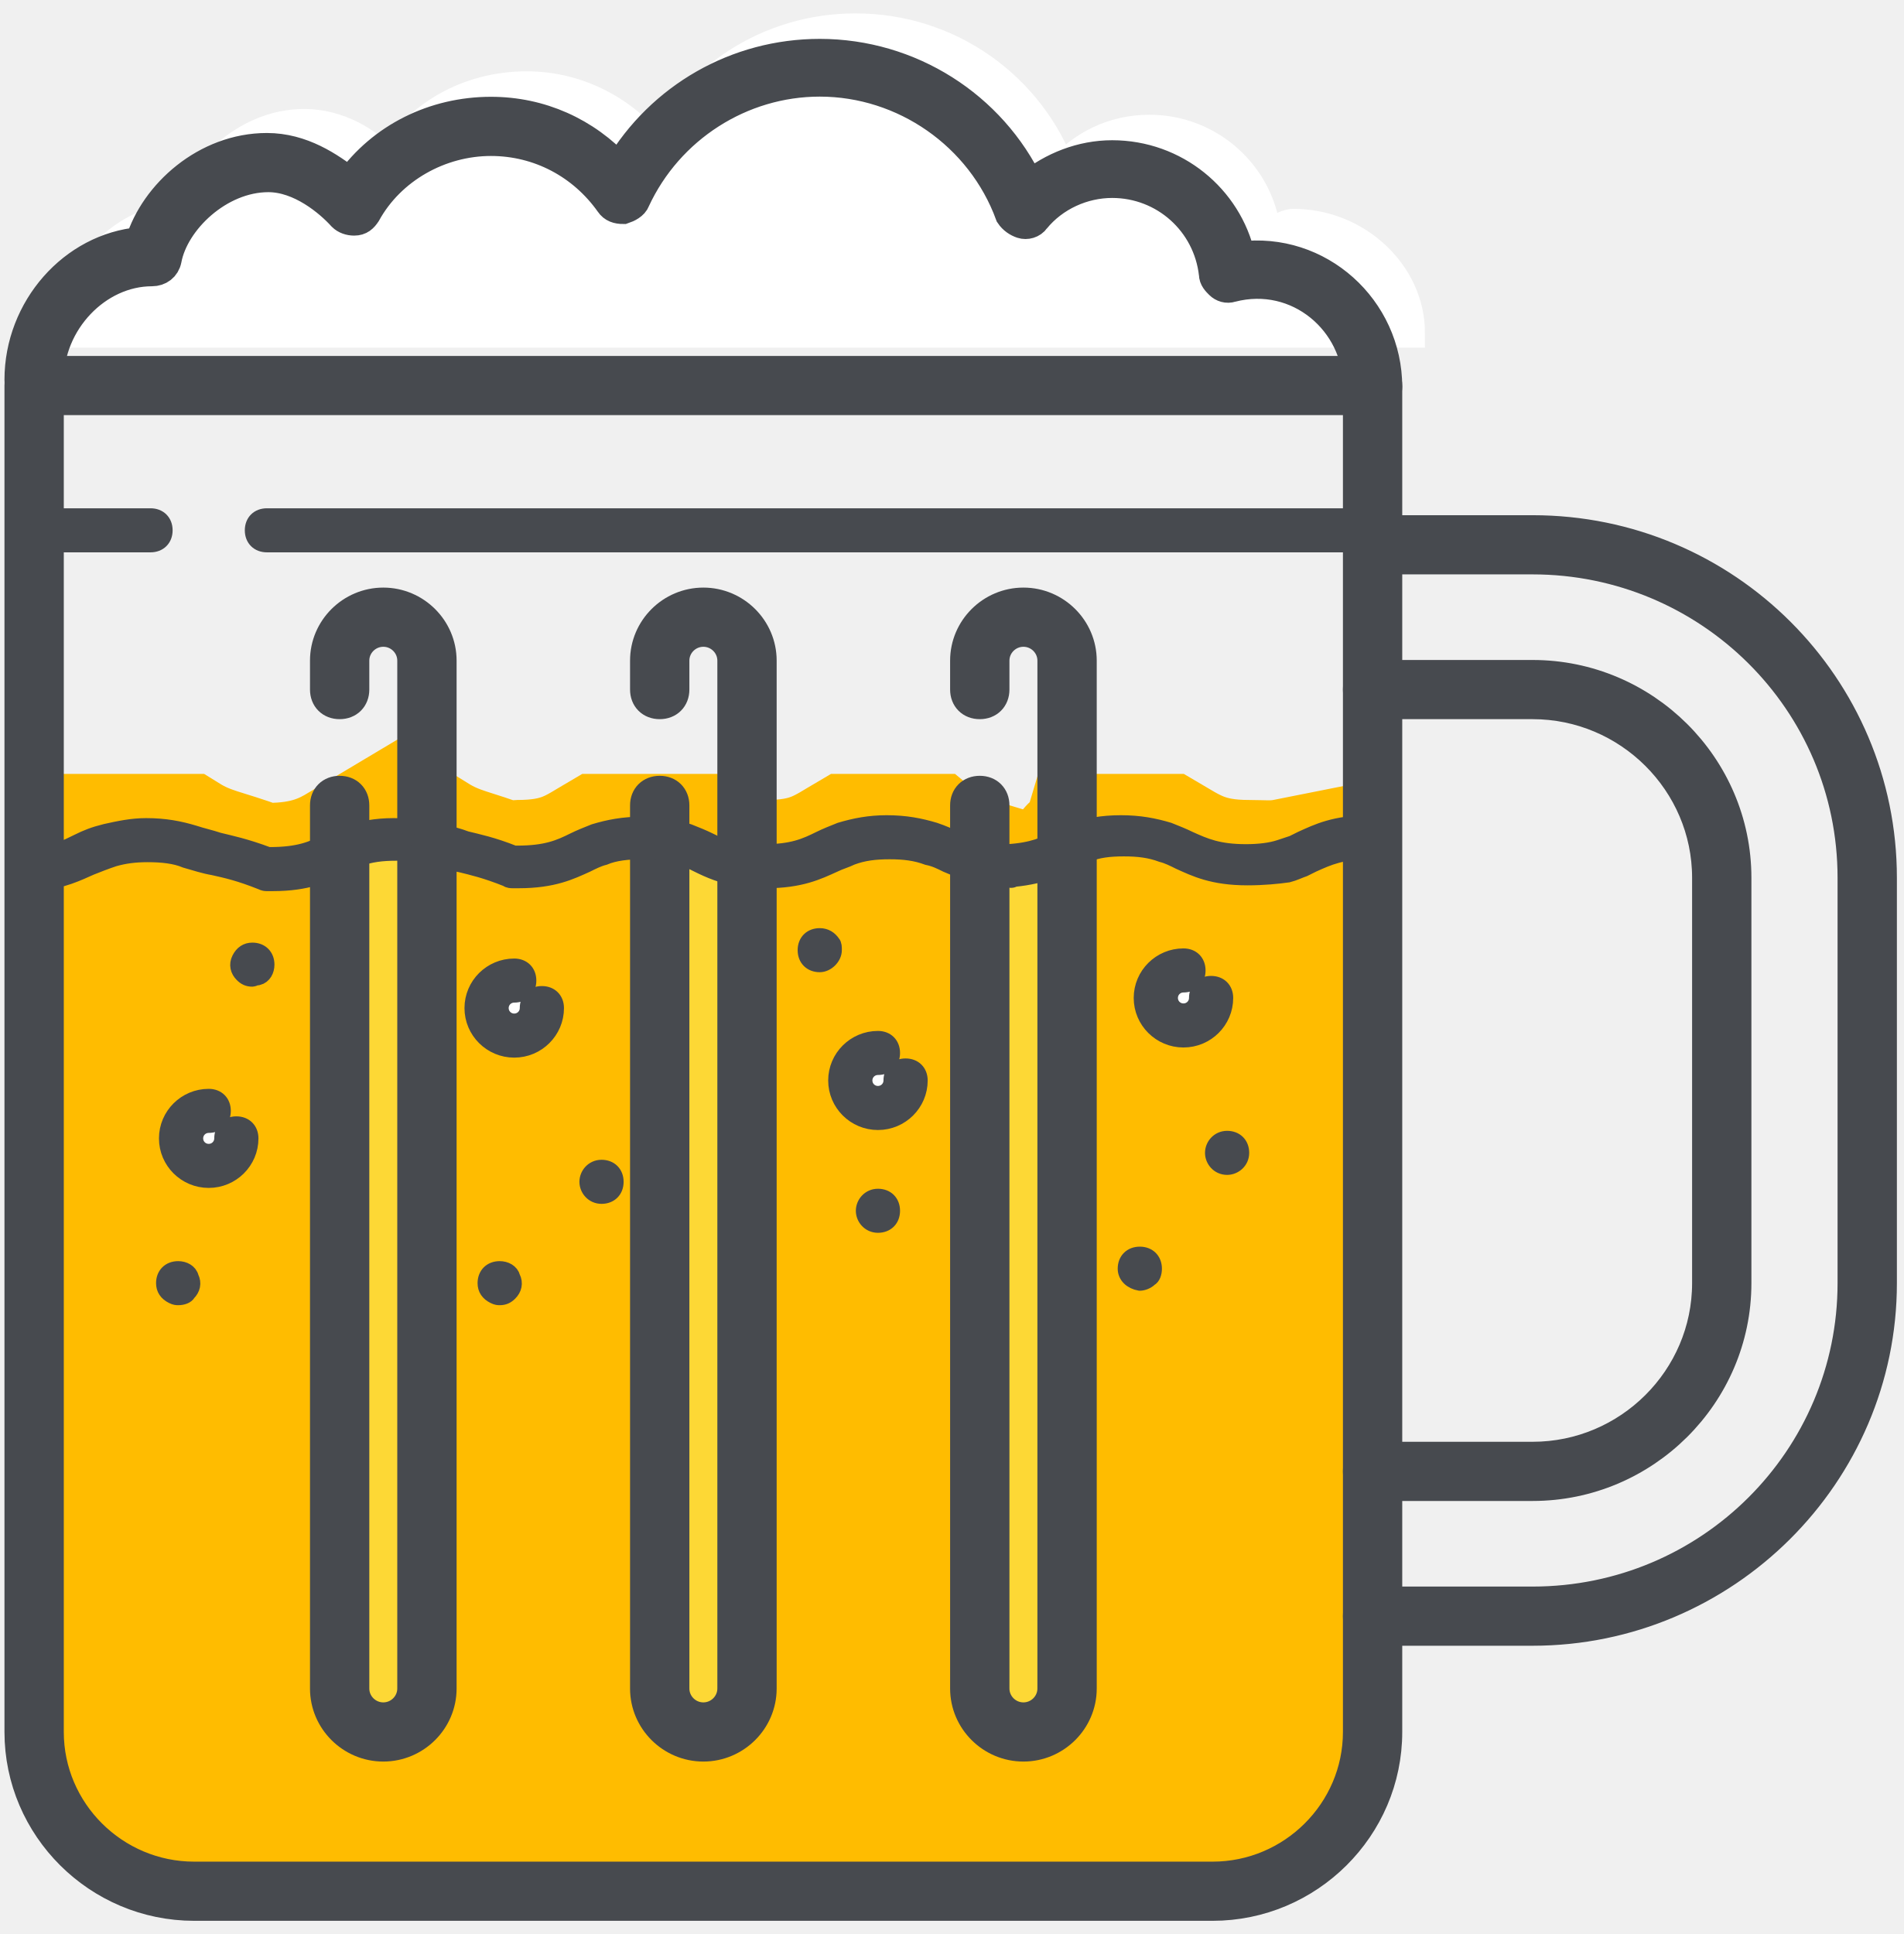
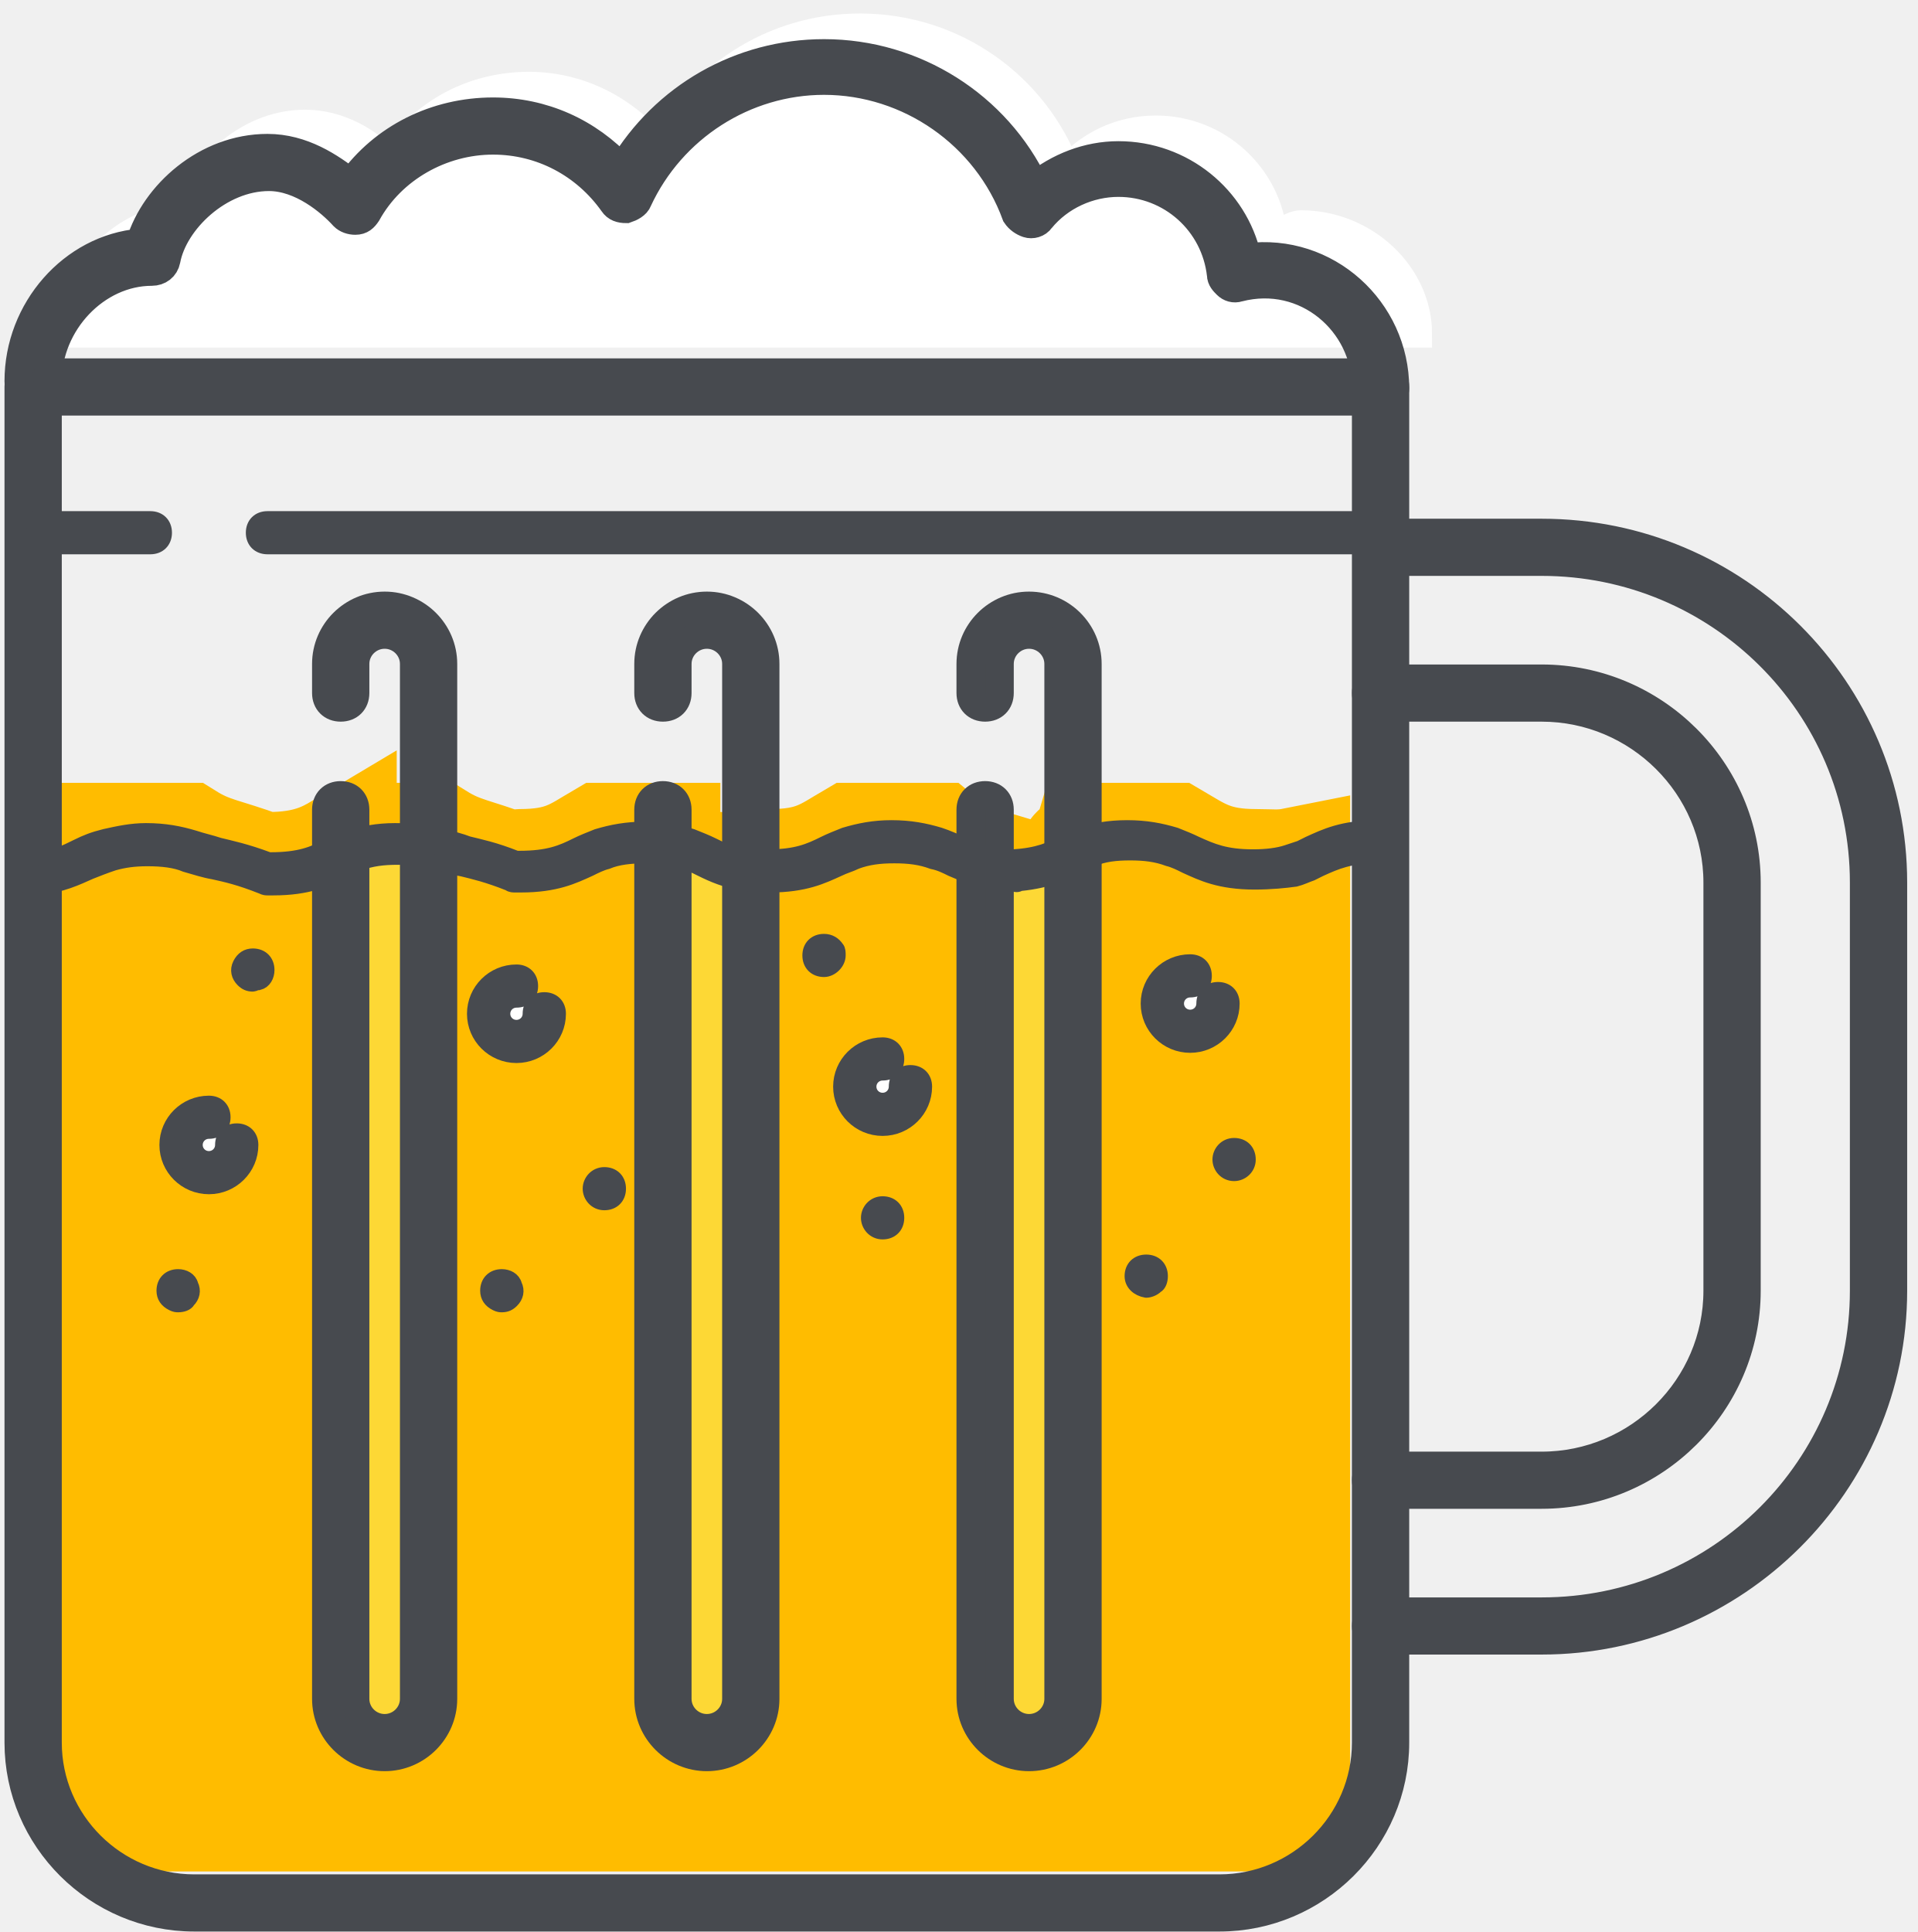
- <svg xmlns="http://www.w3.org/2000/svg" width="126px" height="128px" viewBox="0 0 126 128" version="1.1">
+ <svg xmlns="http://www.w3.org/2000/svg" width="137px" height="138px" viewBox="0 0 137 138" version="1.1">
  <defs />
  <g id="Page-1" stroke="none" stroke-width="1" fill="none" fill-rule="evenodd">
-     <g id="onboarding-2" transform="translate(-87, -101)" fill-rule="nonzero">
-       <g id="beer" transform="translate(88.29585, 102.0727)">
-         <path d="M54.975,70.437 C54.975,71.492 55.842,72.258 56.805,72.258 C57.767,72.258 58.634,71.396 58.634,70.437 L56.805,68.617 C55.842,68.617 54.975,69.479 54.975,70.437 Z M30.906,65.646 C30.906,66.7 31.676,67.467 32.735,67.467 C33.698,67.467 34.564,66.605 34.564,65.646 L32.735,63.826 C31.772,63.826 30.906,64.592 30.906,65.646 Z M11.072,54.148 C12.613,55.106 13.479,55.106 16.079,56.064 L16.079,56.064 L16.079,56.064 C16.175,56.064 16.271,56.064 16.464,56.064 C18.967,56.064 20.219,55.394 21.181,54.819 L21.181,110.682 C21.181,112.215 22.529,113.557 24.07,113.557 C25.61,113.557 26.958,112.215 26.958,110.682 L26.958,54.148 L27.536,54.148 C29.076,55.106 29.943,55.106 32.446,56.064 L32.446,56.064 C32.446,56.064 32.446,56.064 32.542,56.064 C32.639,56.064 32.831,55.873 32.927,55.873 C35.816,55.873 36.682,55.106 38.319,54.148 L42.459,54.148 L42.459,110.682 C42.459,112.215 43.807,113.557 45.347,113.557 C46.888,113.557 48.236,112.215 48.236,110.682 L48.236,56.064 L48.332,56.064 C48.621,56.064 49.006,55.873 49.391,55.873 C52.279,55.873 53.146,55.106 54.783,54.148 L60.463,54.148 C61.618,55.106 62.774,55.585 63.737,55.873 L63.737,110.682 C63.737,112.215 65.085,113.557 66.625,113.557 C68.165,113.557 69.513,112.215 69.513,110.682 L69.513,55.01 C69.513,54.915 70.091,55.106 70.38,54.148 L75.964,54.148 C77.601,55.106 78.564,55.873 81.356,55.873 C82.415,55.873 82.896,55.969 83.859,55.777 L83.859,116.814 C83.859,117.581 82.8,118.348 82.03,118.348 L8.665,118.348 C7.028,117.389 5.873,115.665 5.873,113.557 L5.873,54.148 L11.072,54.148 Z M10.687,74.27 C10.687,75.228 11.553,76.091 12.516,76.091 C13.575,76.091 14.346,75.228 14.346,74.27 L12.516,72.45 C11.553,72.45 10.687,73.216 10.687,74.27 Z M75.194,64.976 C75.194,65.934 75.964,66.796 77.023,66.796 C78.082,66.796 78.852,65.934 78.852,64.976 L77.023,63.155 C76.06,63.155 75.194,63.922 75.194,64.976 Z" id="Shape" stroke="#FFBC00" stroke-width="8" fill="#FFBC00" />
-         <path d="M12.516,72.45 L14.346,74.27 C14.346,75.228 13.479,76.091 12.516,76.091 C11.457,76.091 10.687,75.228 10.687,74.27 C10.687,73.216 11.553,72.45 12.516,72.45 Z" id="Shape" fill="#FFFFFF" />
-         <g id="Group" transform="translate(21.18136, 53.95639)" fill="#FDD835">
-           <path d="M5.777,0.192 L5.777,56.726 C5.777,58.259 4.429,59.6 2.888,59.6 C1.348,59.6 0,58.259 0,56.726 L0,0.958 C0,0.862 0.481,1.246 0.674,0.287 L5.777,0.287 L5.777,0.192 Z" id="Shape" />
-           <path d="M22.722,0.192 C24.07,1.15 24.936,1.629 26.766,1.821 L26.766,1.916 C26.862,1.916 27.054,2.108 27.054,2.108 L27.054,56.726 C27.054,58.259 25.706,59.6 24.166,59.6 C22.626,59.6 21.278,58.259 21.278,56.726 L21.278,0.192 L22.722,0.192 L22.722,0.192 Z" id="Shape" />
-         </g>
-         <g id="Group" transform="translate(30.80925, 63.77797)" fill="#FFFFFF">
-           <path d="M25.995,4.839 L27.825,6.66 C27.825,7.714 26.958,8.48 25.995,8.48 C25.033,8.48 24.166,7.618 24.166,6.66 C24.166,5.701 25.033,4.839 25.995,4.839 Z" id="Shape" />
-           <path d="M1.926,0.048 L3.755,1.868 C3.755,2.923 2.888,3.689 1.926,3.689 C0.963,3.689 0.096,2.827 0.096,1.868 C0.096,0.814 0.963,0.048 1.926,0.048 Z" id="Shape" />
-         </g>
-         <path d="M18.832,7.139 C21.047,7.139 23.068,8.288 24.416,9.822 C26.246,6.66 29.615,4.647 33.563,4.647 C37.125,4.647 40.302,6.468 42.228,9.151 C44.539,4.168 49.545,0.814 55.322,0.814 C61.58,0.814 66.875,4.743 68.897,10.205 C70.341,8.576 72.363,7.522 74.77,7.522 C78.814,7.522 82.087,10.588 82.473,14.421 C83.05,14.325 83.724,13.75 84.302,13.75 C88.538,13.75 92.004,17.104 92.004,20.937 L3.428,20.937 C3.428,17.104 6.894,13.271 11.13,13.271 L11.226,13.271 C11.708,10.492 14.885,7.139 18.832,7.139 Z" id="Shape" stroke="#FFFFFF" stroke-width="2" fill="#FFFFFF" />
-         <path d="M69.321,55.01 L69.321,110.682 C69.321,112.215 67.973,113.557 66.432,113.557 C64.892,113.557 63.544,112.215 63.544,110.682 L63.544,55.969 C63.544,56.064 64.507,56.16 65.085,56.16 L65.085,56.16 C65.085,56.16 65.085,56.16 65.181,56.16 C65.277,56.16 65.47,56.16 65.47,56.16 L65.47,56.16 C67.395,55.969 68.358,55.49 69.321,55.01 Z" id="Shape" fill="#FDD835" />
-         <path d="M78.852,64.976 C78.852,65.934 78.082,66.796 77.023,66.796 C75.964,66.796 75.194,65.934 75.194,64.976 C75.194,63.922 76.06,63.155 77.023,63.155 L78.852,64.976 Z" id="Shape" fill="#FFFFFF" />
-         <g id="Group-6" transform="translate(0, 2.274599)" stroke="#474A4F" fill="#474A4F">
-           <path d="M78.949,122.78 L11.553,122.78 C5.199,122.78 0,117.606 0,111.282 L0,22.169 C0,21.594 0.385,21.211 0.963,21.211 L89.539,21.211 C90.117,21.211 90.502,21.594 90.502,22.169 L90.502,111.282 C90.502,117.606 85.303,122.78 78.949,122.78 Z M1.926,23.127 L1.926,111.282 C1.926,116.552 6.258,120.864 11.553,120.864 L78.949,120.864 C84.244,120.864 88.577,116.552 88.577,111.282 L88.577,23.127 L1.926,23.127 Z" id="Shape" stroke-width="2" />
-           <path d="M89.539,32.709 L16.367,32.709 C15.79,32.709 15.405,32.326 15.405,31.751 C15.405,31.176 15.79,30.793 16.367,30.793 L89.539,30.793 C90.117,30.793 90.502,31.176 90.502,31.751 C90.502,32.326 90.117,32.709 89.539,32.709 Z" id="Shape" />
-           <path d="M8.665,32.709 L0.963,32.709 C0.385,32.709 0,32.326 0,31.751 C0,31.176 0.385,30.793 0.963,30.793 L8.665,30.793 C9.243,30.793 9.628,31.176 9.628,31.751 C9.628,32.326 9.243,32.709 8.665,32.709 Z" id="Shape" />
-           <path d="M24.07,112.24 C21.952,112.24 20.219,110.515 20.219,108.407 L20.219,49.957 C20.219,49.382 20.604,48.999 21.181,48.999 C21.759,48.999 22.144,49.382 22.144,49.957 L22.144,108.407 C22.144,109.461 23.011,110.324 24.07,110.324 C25.129,110.324 25.995,109.461 25.995,108.407 L25.995,40.375 C25.995,39.321 25.129,38.459 24.07,38.459 C23.011,38.459 22.144,39.321 22.144,40.375 L22.144,42.291 C22.144,42.866 21.759,43.25 21.181,43.25 C20.604,43.25 20.219,42.866 20.219,42.291 L20.219,40.375 C20.219,38.267 21.952,36.542 24.07,36.542 C26.188,36.542 27.921,38.267 27.921,40.375 L27.921,108.407 C27.921,110.515 26.188,112.24 24.07,112.24 Z" id="Shape" stroke-width="2" />
-           <path d="M45.251,112.24 C43.133,112.24 41.4,110.515 41.4,108.407 L41.4,49.957 C41.4,49.382 41.785,48.999 42.363,48.999 C42.94,48.999 43.326,49.382 43.326,49.957 L43.326,108.407 C43.326,109.461 44.192,110.324 45.251,110.324 C46.31,110.324 47.177,109.461 47.177,108.407 L47.177,40.375 C47.177,39.321 46.31,38.459 45.251,38.459 C44.192,38.459 43.326,39.321 43.326,40.375 L43.326,42.291 C43.326,42.866 42.94,43.25 42.363,43.25 C41.785,43.25 41.4,42.866 41.4,42.291 L41.4,40.375 C41.4,38.267 43.133,36.542 45.251,36.542 C47.369,36.542 49.102,38.267 49.102,40.375 L49.102,108.407 C49.102,110.515 47.369,112.24 45.251,112.24 Z" id="Shape" stroke-width="2" />
-           <path d="M66.432,112.24 C64.314,112.24 62.581,110.515 62.581,108.407 L62.581,49.957 C62.581,49.382 62.966,48.999 63.544,48.999 C64.122,48.999 64.507,49.382 64.507,49.957 L64.507,108.407 C64.507,109.461 65.373,110.324 66.432,110.324 C67.492,110.324 68.358,109.461 68.358,108.407 L68.358,40.375 C68.358,39.321 67.492,38.459 66.432,38.459 C65.373,38.459 64.507,39.321 64.507,40.375 L64.507,42.291 C64.507,42.866 64.122,43.25 63.544,43.25 C62.966,43.25 62.581,42.866 62.581,42.291 L62.581,40.375 C62.581,38.267 64.314,36.542 66.432,36.542 C68.551,36.542 70.284,38.267 70.284,40.375 L70.284,108.407 C70.284,110.515 68.551,112.24 66.432,112.24 Z" id="Shape" stroke-width="2" />
-           <path d="M89.539,23.127 C88.962,23.127 88.577,22.744 88.577,22.169 C88.577,17.953 84.629,14.504 80.2,15.653 C79.911,15.749 79.623,15.653 79.43,15.462 C79.238,15.27 79.045,15.078 79.045,14.791 C78.66,11.341 75.771,8.754 72.305,8.754 C70.38,8.754 68.454,9.617 67.203,11.15 C67.01,11.437 66.625,11.533 66.336,11.437 C66.047,11.341 65.758,11.15 65.566,10.862 C63.64,5.592 58.538,2.047 52.953,2.047 C47.754,2.047 42.94,5.113 40.726,9.904 C40.63,10.192 40.245,10.383 39.956,10.479 C39.571,10.479 39.282,10.383 39.089,10.096 C37.26,7.509 34.372,5.976 31.194,5.976 C27.825,5.976 24.551,7.796 22.914,10.767 C22.722,11.054 22.529,11.246 22.144,11.246 C21.855,11.246 21.566,11.15 21.374,10.958 C20.507,10 18.582,8.371 16.464,8.371 C13.19,8.371 10.206,11.246 9.724,13.833 C9.628,14.312 9.243,14.599 8.761,14.599 C5.103,14.599 1.926,17.953 1.926,21.786 C1.926,22.361 1.54,22.744 0.963,22.744 C0.385,22.744 0,22.361 0,21.786 C0,17.091 3.562,13.066 7.991,12.683 C8.954,9.521 12.324,6.455 16.367,6.455 C18.678,6.455 20.507,7.7 21.855,8.754 C23.973,5.784 27.439,4.059 31.194,4.059 C34.468,4.059 37.452,5.401 39.667,7.796 C42.459,3.101 47.465,0.226 52.953,0.226 C58.923,0.226 64.314,3.676 66.818,8.946 C68.358,7.7 70.284,6.934 72.305,6.934 C76.445,6.934 79.911,9.808 80.778,13.641 C85.977,12.97 90.502,17.091 90.502,22.265 C90.502,22.648 90.117,23.127 89.539,23.127 Z" id="Shape" stroke-width="2" />
-           <path d="M81.259,54.748 C78.949,54.748 77.793,54.173 76.734,53.694 C76.349,53.502 75.964,53.311 75.579,53.215 C74.809,52.927 74.038,52.832 73.076,52.832 C72.113,52.832 71.343,52.927 70.669,53.215 C70.38,53.311 70.091,53.407 69.898,53.598 L69.802,53.694 C68.936,54.077 67.78,54.652 65.855,54.844 C65.662,54.94 65.566,54.94 65.373,54.844 L65.277,54.844 C64.603,54.844 64.025,54.748 63.544,54.652 C62.678,54.461 62.004,54.173 61.33,53.886 C60.945,53.694 60.559,53.502 60.078,53.407 C59.308,53.119 58.538,53.023 57.575,53.023 C56.612,53.023 55.842,53.119 55.072,53.407 C54.686,53.598 54.301,53.694 53.916,53.886 C52.857,54.365 51.702,54.94 49.391,54.94 C49.199,54.94 48.91,54.94 48.717,54.94 C48.428,54.94 48.139,54.94 47.947,54.844 C47.851,54.844 47.851,54.844 47.754,54.844 C46.503,54.652 45.636,54.269 44.866,53.886 C44.481,53.694 44.096,53.502 43.711,53.407 C43.326,53.215 42.844,53.215 42.459,53.119 C42.074,53.023 41.689,53.023 41.207,53.023 C40.245,53.023 39.378,53.119 38.704,53.407 C38.319,53.502 37.934,53.694 37.549,53.886 C36.49,54.365 35.334,54.94 33.024,54.94 C32.927,54.94 32.831,54.94 32.735,54.94 L32.639,54.94 C32.542,54.94 32.35,54.94 32.253,54.844 C30.809,54.269 29.943,54.077 29.173,53.886 C28.595,53.79 28.017,53.598 27.439,53.407 C27.343,53.407 27.247,53.311 27.151,53.311 L26.958,53.311 C26.38,53.119 25.706,53.119 24.936,53.119 C23.973,53.119 23.203,53.215 22.433,53.502 C22.24,53.598 22.144,53.598 22.048,53.694 L21.855,53.79 C21.663,53.886 21.47,53.981 21.278,54.077 C20.219,54.556 19.063,55.131 16.753,55.131 C16.656,55.131 16.56,55.131 16.464,55.131 L16.367,55.131 C16.271,55.131 16.175,55.131 15.982,55.036 C14.538,54.461 13.672,54.269 12.805,54.077 C12.227,53.981 11.65,53.79 10.976,53.598 C10.302,53.311 9.435,53.215 8.473,53.215 C7.606,53.215 6.932,53.311 6.258,53.502 C5.68,53.694 5.199,53.886 4.718,54.077 C3.851,54.461 2.888,54.94 1.252,55.131 C1.155,55.131 1.155,55.131 1.059,55.131 C0.481,55.131 0.096,54.748 0.096,54.173 C0.096,53.694 0.481,53.311 0.963,53.215 L1.059,53.215 C2.311,53.119 3.081,52.736 3.851,52.353 C4.429,52.065 4.91,51.873 5.68,51.682 C6.547,51.49 7.413,51.299 8.376,51.299 C9.628,51.299 10.591,51.49 11.553,51.778 C12.131,51.969 12.613,52.065 13.19,52.257 C13.96,52.448 14.923,52.64 16.464,53.215 L16.56,53.215 C18.486,53.215 19.352,52.832 20.315,52.353 C20.507,52.257 20.7,52.161 20.989,52.065 L21.181,51.969 C21.374,51.873 21.47,51.873 21.663,51.778 C22.626,51.49 23.588,51.299 24.744,51.299 C25.706,51.299 26.573,51.394 27.343,51.586 L27.536,51.586 C27.728,51.586 27.825,51.682 28.017,51.682 C28.595,51.873 29.076,51.969 29.558,52.161 C30.328,52.353 31.291,52.544 32.735,53.119 C32.831,53.119 32.831,53.119 32.927,53.119 C34.853,53.119 35.719,52.736 36.682,52.257 C37.067,52.065 37.549,51.873 38.03,51.682 C38.993,51.394 39.956,51.203 41.207,51.203 C41.785,51.203 42.266,51.203 42.652,51.299 C43.229,51.394 43.711,51.49 44.288,51.682 C44.77,51.873 45.251,52.065 45.636,52.257 C46.406,52.64 46.984,52.927 48.043,53.023 C48.139,53.023 48.139,53.023 48.236,53.023 C48.525,53.023 48.621,53.023 48.813,53.023 C49.006,53.023 49.102,53.023 49.295,53.023 C51.124,53.023 51.991,52.64 52.953,52.161 C53.339,51.969 53.82,51.778 54.301,51.586 C55.264,51.299 56.227,51.107 57.382,51.107 C58.634,51.107 59.597,51.299 60.559,51.586 C61.137,51.778 61.522,51.969 62.004,52.161 C62.581,52.448 63.159,52.64 63.833,52.832 C64.218,52.927 64.699,53.023 65.085,53.023 C65.181,53.023 65.277,53.023 65.373,53.023 L65.373,53.023 C67.01,52.927 67.877,52.544 68.743,52.065 L68.839,51.969 C69.128,51.778 69.513,51.682 69.802,51.586 C70.669,51.299 71.632,51.107 72.883,51.107 C74.135,51.107 75.098,51.299 76.06,51.586 C76.542,51.778 77.023,51.969 77.408,52.161 C78.467,52.64 79.334,53.023 81.163,53.023 C82.03,53.023 82.8,52.927 83.378,52.736 C83.666,52.64 83.955,52.544 84.244,52.448 C84.437,52.353 84.629,52.257 84.822,52.161 C85.881,51.682 87.036,51.107 89.347,51.107 C89.924,51.107 90.31,51.49 90.31,52.065 C90.31,52.64 89.924,53.023 89.347,53.023 C87.518,53.023 86.651,53.407 85.592,53.886 C85.399,53.981 85.207,54.077 85.014,54.173 C84.725,54.269 84.34,54.461 83.955,54.556 C83.281,54.652 82.318,54.748 81.259,54.748 Z" id="Shape" />
-           <path d="M32.735,66.151 C31.194,66.151 29.943,64.905 29.943,63.372 C29.943,61.839 31.194,60.593 32.735,60.593 C33.313,60.593 33.698,60.976 33.698,61.551 C33.698,62.126 33.313,62.509 32.735,62.509 C32.253,62.509 31.868,62.893 31.868,63.372 C31.868,63.851 32.253,64.234 32.735,64.234 C33.216,64.234 33.601,63.851 33.601,63.372 C33.601,62.797 33.986,62.414 34.564,62.414 C35.142,62.414 35.527,62.797 35.527,63.372 C35.527,64.905 34.275,66.151 32.735,66.151 Z" id="Shape" />
-           <path d="M56.805,70.942 C55.264,70.942 54.012,69.696 54.012,68.163 C54.012,66.63 55.264,65.384 56.805,65.384 C57.382,65.384 57.767,65.767 57.767,66.342 C57.767,66.917 57.382,67.3 56.805,67.3 C56.323,67.3 55.938,67.684 55.938,68.163 C55.938,68.642 56.323,69.025 56.805,69.025 C57.286,69.025 57.671,68.642 57.671,68.163 C57.671,67.588 58.056,67.205 58.634,67.205 C59.212,67.205 59.597,67.588 59.597,68.163 C59.597,69.696 58.345,70.942 56.805,70.942 Z" id="Shape" />
-           <path d="M77.023,65.48 C75.483,65.48 74.231,64.234 74.231,62.701 C74.231,61.168 75.483,59.922 77.023,59.922 C77.601,59.922 77.986,60.306 77.986,60.881 C77.986,61.455 77.601,61.839 77.023,61.839 C76.542,61.839 76.157,62.222 76.157,62.701 C76.157,63.18 76.542,63.564 77.023,63.564 C77.505,63.564 77.89,63.18 77.89,62.701 C77.89,62.126 78.275,61.743 78.852,61.743 C79.43,61.743 79.815,62.126 79.815,62.701 C79.815,64.234 78.564,65.48 77.023,65.48 Z" id="Shape" />
-           <path d="M12.516,74.774 C10.976,74.774 9.724,73.529 9.724,71.996 C9.724,70.463 10.976,69.217 12.516,69.217 C13.094,69.217 13.479,69.6 13.479,70.175 C13.479,70.75 13.094,71.133 12.516,71.133 C12.035,71.133 11.65,71.517 11.65,71.996 C11.65,72.475 12.035,72.858 12.516,72.858 C12.998,72.858 13.383,72.475 13.383,71.996 C13.383,71.421 13.768,71.037 14.346,71.037 C14.923,71.037 15.308,71.421 15.308,71.996 C15.308,73.529 14.057,74.774 12.516,74.774 Z" id="Shape" />
-           <path d="M38.512,75.829 C37.934,75.829 37.549,75.349 37.549,74.87 C37.549,74.391 37.934,73.912 38.512,73.912 L38.512,73.912 C39.089,73.912 39.474,74.295 39.474,74.87 C39.474,75.445 39.089,75.829 38.512,75.829 Z" id="Shape" />
-           <path d="M15.405,61.455 C15.116,61.455 14.923,61.36 14.731,61.168 C14.442,60.881 14.346,60.497 14.538,60.114 C14.731,59.731 15.02,59.539 15.405,59.539 L15.405,59.539 C15.982,59.539 16.367,59.922 16.367,60.497 C16.367,60.881 16.175,61.264 15.79,61.36 C15.597,61.36 15.501,61.455 15.405,61.455 Z" id="Shape" />
-           <path d="M56.805,77.745 C56.227,77.745 55.842,77.266 55.842,76.787 C55.842,76.308 56.227,75.829 56.805,75.829 L56.805,75.829 C57.382,75.829 57.767,76.212 57.767,76.787 C57.767,77.362 57.382,77.745 56.805,77.745 Z" id="Shape" />
-           <path d="M52.953,60.497 L52.953,60.497 C52.376,60.497 51.991,60.114 51.991,59.539 C51.991,58.964 52.376,58.581 52.953,58.581 C53.339,58.581 53.627,58.772 53.82,59.06 C53.916,59.156 53.916,59.347 53.916,59.539 C53.916,60.018 53.435,60.497 52.953,60.497 Z" id="Shape" />
-           <path d="M10.494,82.536 C10.398,82.536 10.302,82.536 10.109,82.44 C9.724,82.248 9.532,81.961 9.532,81.578 C9.532,81.003 9.917,80.62 10.494,80.62 L10.494,80.62 C10.88,80.62 11.265,80.811 11.361,81.194 C11.553,81.578 11.457,81.961 11.168,82.248 C11.072,82.44 10.783,82.536 10.494,82.536 Z" id="Shape" />
-           <path d="M74.135,81.578 C74.038,81.578 74.038,81.578 74.135,81.578 C73.557,81.482 73.172,81.099 73.172,80.62 C73.172,80.045 73.557,79.661 74.135,79.661 L74.135,79.661 C74.712,79.661 75.098,80.045 75.098,80.62 C75.098,80.907 75.001,81.194 74.809,81.29 C74.616,81.482 74.327,81.578 74.135,81.578 Z" id="Shape" />
-           <path d="M79.911,73.912 C79.334,73.912 78.949,73.433 78.949,72.954 C78.949,72.475 79.334,71.996 79.911,71.996 L79.911,71.996 C80.489,71.996 80.874,72.379 80.874,72.954 C80.874,73.529 80.393,73.912 79.911,73.912 Z" id="Shape" />
-           <path d="M31.772,82.536 C31.676,82.536 31.579,82.536 31.387,82.44 C31.002,82.248 30.809,81.961 30.809,81.578 C30.809,81.003 31.194,80.62 31.772,80.62 L31.772,80.62 C32.157,80.62 32.542,80.811 32.639,81.194 C32.831,81.578 32.735,81.961 32.446,82.248 C32.253,82.44 32.061,82.536 31.772,82.536 Z" id="Shape" />
-           <path d="M100.13,104.575 L89.539,104.575 C88.962,104.575 88.577,104.191 88.577,103.616 C88.577,103.041 88.962,102.658 89.539,102.658 L100.13,102.658 C111.876,102.658 121.311,93.172 121.311,81.578 L121.311,54.748 C121.311,43.058 111.78,33.668 100.13,33.668 L89.539,33.668 C88.962,33.668 88.577,33.284 88.577,32.709 C88.577,32.134 88.962,31.751 89.539,31.751 L100.13,31.751 C112.935,31.751 123.237,42.1 123.237,54.748 L123.237,81.578 C123.237,94.226 112.839,104.575 100.13,104.575 Z" id="Shape" stroke-width="2" />
-           <path d="M100.13,94.993 L89.539,94.993 C88.962,94.993 88.577,94.609 88.577,94.034 C88.577,93.459 88.962,93.076 89.539,93.076 L100.13,93.076 C106.484,93.076 111.684,87.902 111.684,81.578 L111.684,54.748 C111.684,48.424 106.484,43.25 100.13,43.25 L89.539,43.25 C88.962,43.25 88.577,42.866 88.577,42.291 C88.577,41.716 88.962,41.333 89.539,41.333 L100.13,41.333 C107.544,41.333 113.609,47.37 113.609,54.748 L113.609,81.578 C113.609,88.956 107.544,94.993 100.13,94.993 Z" id="Shape" stroke-width="2" />
-         </g>
+     <g id="beer" transform="translate(1, 1)" fill-rule="nonzero">
+       <path d="M60.058,76.617 C60.058,77.763 61,78.596 62.046,78.596 C63.092,78.596 64.034,77.659 64.034,76.617 L62.046,74.639 C61,74.639 60.058,75.576 60.058,76.617 Z M33.904,71.411 C33.904,72.557 34.741,73.39 35.892,73.39 C36.938,73.39 37.879,72.453 37.879,71.411 L35.892,69.433 C34.845,69.433 33.904,70.266 33.904,71.411 Z M12.353,58.917 C14.026,59.958 14.968,59.958 17.793,60.999 L17.793,60.999 L17.793,60.999 C17.897,60.999 18.002,60.999 18.211,60.999 C20.931,60.999 22.291,60.271 23.337,59.646 L23.337,120.348 C23.337,122.014 24.802,123.471 26.476,123.471 C28.15,123.471 29.615,122.014 29.615,120.348 L29.615,58.917 L30.242,58.917 C31.916,59.958 32.858,59.958 35.578,60.999 L35.578,60.999 C35.578,60.999 35.578,60.999 35.682,60.999 C35.787,60.999 35.996,60.791 36.101,60.791 C39.239,60.791 40.181,59.958 41.959,58.917 L46.458,58.917 L46.458,120.348 C46.458,122.014 47.923,123.471 49.597,123.471 C51.27,123.471 52.735,122.014 52.735,120.348 L52.735,60.999 L52.84,60.999 C53.154,60.999 53.572,60.791 53.991,60.791 C57.129,60.791 58.071,59.958 59.849,58.917 L66.022,58.917 C67.277,59.958 68.532,60.479 69.579,60.791 L69.579,120.348 C69.579,122.014 71.043,123.471 72.717,123.471 C74.391,123.471 75.856,122.014 75.856,120.348 L75.856,59.854 C75.856,59.75 76.483,59.958 76.797,58.917 L82.865,58.917 C84.644,59.958 85.69,60.791 88.724,60.791 C89.875,60.791 90.398,60.895 91.444,60.687 L91.444,127.011 C91.444,127.844 90.293,128.677 89.456,128.677 L9.737,128.677 C7.959,127.636 6.703,125.762 6.703,123.471 L6.703,58.917 L12.353,58.917 Z M11.934,80.782 C11.934,81.823 12.876,82.76 13.922,82.76 C15.073,82.76 15.91,81.823 15.91,80.782 L13.922,78.804 C12.876,78.804 11.934,79.637 11.934,80.782 Z M82.028,70.683 C82.028,71.724 82.865,72.661 84.016,72.661 C85.167,72.661 86.004,71.724 86.004,70.683 L84.016,68.704 C82.97,68.704 82.028,69.537 82.028,70.683 Z" id="Shape" stroke="#FFBC00" stroke-width="8" fill="#FFBC00" />
+       <path d="M13.922,78.804 L15.91,80.782 C15.91,81.823 14.968,82.76 13.922,82.76 C12.771,82.76 11.934,81.823 11.934,80.782 C11.934,79.637 12.876,78.804 13.922,78.804 Z" id="Shape" fill="#FFFFFF" />
+       <g id="Group" transform="translate(23.33744, 58.70879)" fill="#FDD835">
+         <path d="M6.277,0.208 L6.277,61.639 C6.277,63.305 4.812,64.762 3.139,64.762 C1.465,64.762 0,63.305 0,61.639 L0,1.041 C0,0.937 0.523,1.354 0.732,0.312 L6.277,0.312 L6.277,0.208 Z" id="Shape" />
+         <path d="M24.69,0.208 C26.155,1.249 27.096,1.77 29.084,1.978 L29.084,2.082 C29.188,2.082 29.398,2.291 29.398,2.291 L29.398,61.639 C29.398,63.305 27.933,64.762 26.259,64.762 C24.585,64.762 23.121,63.305 23.121,61.639 L23.121,0.208 L24.69,0.208 L24.69,0.208 Z" id="Shape" />
+       </g>
+       <g id="Group" transform="translate(33.79925, 69.38105)" fill="#FFFFFF">
+         <path d="M28.247,5.258 L30.235,7.236 C30.235,8.382 29.293,9.215 28.247,9.215 C27.201,9.215 26.259,8.278 26.259,7.236 C26.259,6.195 27.201,5.258 28.247,5.258 Z" id="Shape" />
+         <path d="M2.092,0.052 L4.08,2.03 C4.08,3.176 3.139,4.009 2.092,4.009 C1.046,4.009 0.105,3.072 0.105,2.03 C0.105,0.885 1.046,0.052 2.092,0.052 Z" id="Shape" />
+       </g>
+       <path d="M20.785,7.836 C23.191,7.836 25.388,9.085 26.853,10.751 C28.84,7.315 32.502,5.129 36.791,5.129 C40.662,5.129 44.115,7.107 46.207,10.022 C48.718,4.608 54.158,0.964 60.435,0.964 C67.235,0.964 72.989,5.233 75.186,11.168 C76.755,9.398 78.952,8.252 81.568,8.252 C85.962,8.252 89.519,11.584 89.937,15.749 C90.565,15.645 91.297,15.02 91.925,15.02 C96.528,15.02 100.294,18.664 100.294,22.829 L4.046,22.829 C4.046,18.664 7.812,14.5 12.415,14.5 L12.52,14.5 C13.043,11.48 16.495,7.836 20.785,7.836 Z" id="Shape" stroke="#FFFFFF" stroke-width="2" fill="#FFFFFF" />
+       <path d="M75.646,59.854 L75.646,120.348 C75.646,122.014 74.182,123.471 72.508,123.471 C70.834,123.471 69.369,122.014 69.369,120.348 L69.369,60.895 C69.369,60.999 70.416,61.104 71.043,61.104 L71.043,61.104 C71.043,61.104 71.043,61.104 71.148,61.104 C71.252,61.104 71.462,61.104 71.462,61.104 L71.462,61.104 C73.554,60.895 74.6,60.375 75.646,59.854 Z" id="Shape" fill="#FDD835" />
+       <path d="M86.004,70.683 C86.004,71.724 85.167,72.661 84.016,72.661 C82.865,72.661 82.028,71.724 82.028,70.683 C82.028,69.537 82.97,68.704 84.016,68.704 L86.004,70.683 Z" id="Shape" fill="#FFFFFF" />
+       <g id="Group-6" transform="translate(0.321479, 2.550616)" stroke="#474A4F" fill="#474A4F">
+         <path d="M85.787,133.415 L12.554,133.415 C5.649,133.415 0,127.792 0,120.921 L0,24.089 C0,23.465 0.418,23.048 1.046,23.048 L97.295,23.048 C97.922,23.048 98.341,23.465 98.341,24.089 L98.341,120.921 C98.341,127.792 92.692,133.415 85.787,133.415 Z M2.092,25.131 L2.092,120.921 C2.092,126.647 6.8,131.333 12.554,131.333 L85.787,131.333 C91.541,131.333 96.249,126.647 96.249,120.921 L96.249,25.131 L2.092,25.131 Z" id="Shape" stroke-width="2" />
+         <path d="M97.295,35.542 L17.785,35.542 C17.157,35.542 16.739,35.126 16.739,34.501 C16.739,33.877 17.157,33.46 17.785,33.46 L97.295,33.46 C97.922,33.46 98.341,33.877 98.341,34.501 C98.341,35.126 97.922,35.542 97.295,35.542 Z" id="Shape" />
+         <path d="M9.416,35.542 L1.046,35.542 C0.418,35.542 0,35.126 0,34.501 C0,33.877 0.418,33.46 1.046,33.46 L9.416,33.46 C10.043,33.46 10.462,33.877 10.462,34.501 C10.462,35.126 10.043,35.542 9.416,35.542 Z" id="Shape" />
+         <path d="M26.155,121.962 C23.853,121.962 21.97,120.088 21.97,117.797 L21.97,54.284 C21.97,53.659 22.388,53.243 23.016,53.243 C23.644,53.243 24.062,53.659 24.062,54.284 L24.062,117.797 C24.062,118.942 25.004,119.879 26.155,119.879 C27.305,119.879 28.247,118.942 28.247,117.797 L28.247,43.872 C28.247,42.727 27.305,41.79 26.155,41.79 C25.004,41.79 24.062,42.727 24.062,43.872 L24.062,45.954 C24.062,46.579 23.644,46.996 23.016,46.996 C22.388,46.996 21.97,46.579 21.97,45.954 L21.97,43.872 C21.97,41.581 23.853,39.707 26.155,39.707 C28.456,39.707 30.339,41.581 30.339,43.872 L30.339,117.797 C30.339,120.088 28.456,121.962 26.155,121.962 Z" id="Shape" stroke-width="2" />
+         <path d="M49.17,121.962 C46.869,121.962 44.986,120.088 44.986,117.797 L44.986,54.284 C44.986,53.659 45.404,53.243 46.032,53.243 C46.66,53.243 47.078,53.659 47.078,54.284 L47.078,117.797 C47.078,118.942 48.02,119.879 49.17,119.879 C50.321,119.879 51.263,118.942 51.263,117.797 L51.263,43.872 C51.263,42.727 50.321,41.79 49.17,41.79 C48.02,41.79 47.078,42.727 47.078,43.872 L47.078,45.954 C47.078,46.579 46.66,46.996 46.032,46.996 C45.404,46.996 44.986,46.579 44.986,45.954 L44.986,43.872 C44.986,41.581 46.869,39.707 49.17,39.707 C51.472,39.707 53.355,41.581 53.355,43.872 L53.355,117.797 C53.355,120.088 51.472,121.962 49.17,121.962 Z" id="Shape" stroke-width="2" />
+         <path d="M72.186,121.962 C69.885,121.962 68.002,120.088 68.002,117.797 L68.002,54.284 C68.002,53.659 68.42,53.243 69.048,53.243 C69.676,53.243 70.094,53.659 70.094,54.284 L70.094,117.797 C70.094,118.942 71.036,119.879 72.186,119.879 C73.337,119.879 74.279,118.942 74.279,117.797 L74.279,43.872 C74.279,42.727 73.337,41.79 72.186,41.79 C71.036,41.79 70.094,42.727 70.094,43.872 L70.094,45.954 C70.094,46.579 69.676,46.996 69.048,46.996 C68.42,46.996 68.002,46.579 68.002,45.954 L68.002,43.872 C68.002,41.581 69.885,39.707 72.186,39.707 C74.488,39.707 76.371,41.581 76.371,43.872 L76.371,117.797 C76.371,120.088 74.488,121.962 72.186,121.962 Z" id="Shape" stroke-width="2" />
+         <path d="M97.295,25.131 C96.667,25.131 96.249,24.714 96.249,24.089 C96.249,19.508 91.959,15.76 87.147,17.009 C86.833,17.113 86.519,17.009 86.31,16.801 C86.101,16.593 85.891,16.384 85.891,16.072 C85.473,12.324 82.334,9.513 78.568,9.513 C76.476,9.513 74.383,10.45 73.023,12.116 C72.814,12.428 72.396,12.532 72.082,12.428 C71.768,12.324 71.454,12.116 71.245,11.803 C69.153,6.077 63.608,2.224 57.54,2.224 C51.891,2.224 46.66,5.556 44.253,10.762 C44.149,11.074 43.73,11.283 43.416,11.387 C42.998,11.387 42.684,11.283 42.475,10.97 C40.487,8.159 37.349,6.493 33.896,6.493 C30.235,6.493 26.678,8.471 24.899,11.699 C24.69,12.011 24.481,12.22 24.062,12.22 C23.748,12.22 23.434,12.116 23.225,11.907 C22.284,10.866 20.191,9.096 17.89,9.096 C14.333,9.096 11.09,12.22 10.566,15.031 C10.462,15.552 10.043,15.864 9.52,15.864 C5.545,15.864 2.092,19.508 2.092,23.673 C2.092,24.298 1.674,24.714 1.046,24.714 C0.418,24.714 0,24.298 0,23.673 C0,18.571 3.871,14.198 8.683,13.781 C9.729,10.346 13.391,7.014 17.785,7.014 C20.296,7.014 22.284,8.367 23.748,9.513 C26.05,6.285 29.816,4.411 33.896,4.411 C37.453,4.411 40.696,5.868 43.103,8.471 C46.137,3.37 51.577,0.246 57.54,0.246 C64.026,0.246 69.885,3.994 72.605,9.721 C74.279,8.367 76.371,7.534 78.568,7.534 C83.067,7.534 86.833,10.658 87.775,14.823 C93.424,14.094 98.341,18.571 98.341,24.193 C98.341,24.61 97.922,25.131 97.295,25.131 Z" id="Shape" stroke-width="2" />
+         <path d="M88.298,59.49 C85.787,59.49 84.531,58.865 83.381,58.345 C82.962,58.136 82.544,57.928 82.125,57.824 C81.288,57.512 80.451,57.408 79.405,57.408 C78.359,57.408 77.522,57.512 76.79,57.824 C76.476,57.928 76.162,58.032 75.953,58.241 L75.848,58.345 C74.907,58.761 73.651,59.386 71.559,59.594 C71.349,59.698 71.245,59.698 71.036,59.594 L70.931,59.594 C70.199,59.594 69.571,59.49 69.048,59.386 C68.106,59.178 67.374,58.865 66.642,58.553 C66.223,58.345 65.805,58.136 65.282,58.032 C64.445,57.72 63.608,57.616 62.562,57.616 C61.515,57.616 60.678,57.72 59.842,58.032 C59.423,58.241 59.005,58.345 58.586,58.553 C57.435,59.074 56.18,59.698 53.669,59.698 C53.46,59.698 53.146,59.698 52.937,59.698 C52.623,59.698 52.309,59.698 52.1,59.594 C51.995,59.594 51.995,59.594 51.891,59.594 C50.531,59.386 49.589,58.969 48.752,58.553 C48.334,58.345 47.915,58.136 47.497,58.032 C47.078,57.824 46.555,57.824 46.137,57.72 C45.718,57.616 45.3,57.616 44.777,57.616 C43.73,57.616 42.789,57.72 42.056,58.032 C41.638,58.136 41.22,58.345 40.801,58.553 C39.65,59.074 38.395,59.698 35.884,59.698 C35.779,59.698 35.675,59.698 35.57,59.698 L35.466,59.698 C35.361,59.698 35.152,59.698 35.047,59.594 C33.478,58.969 32.536,58.761 31.699,58.553 C31.072,58.449 30.444,58.241 29.816,58.032 C29.712,58.032 29.607,57.928 29.502,57.928 L29.293,57.928 C28.665,57.72 27.933,57.72 27.096,57.72 C26.05,57.72 25.213,57.824 24.376,58.136 C24.167,58.241 24.062,58.241 23.958,58.345 L23.748,58.449 C23.539,58.553 23.33,58.657 23.121,58.761 C21.97,59.282 20.714,59.906 18.204,59.906 C18.099,59.906 17.994,59.906 17.89,59.906 L17.785,59.906 C17.68,59.906 17.576,59.906 17.367,59.802 C15.797,59.178 14.856,58.969 13.914,58.761 C13.286,58.657 12.659,58.449 11.926,58.241 C11.194,57.928 10.253,57.824 9.206,57.824 C8.265,57.824 7.532,57.928 6.8,58.136 C6.172,58.345 5.649,58.553 5.126,58.761 C4.185,59.178 3.139,59.698 1.36,59.906 C1.255,59.906 1.255,59.906 1.151,59.906 C0.523,59.906 0.105,59.49 0.105,58.865 C0.105,58.345 0.523,57.928 1.046,57.824 L1.151,57.824 C2.511,57.72 3.348,57.303 4.185,56.887 C4.812,56.575 5.336,56.366 6.172,56.158 C7.114,55.95 8.056,55.742 9.102,55.742 C10.462,55.742 11.508,55.95 12.554,56.262 C13.182,56.471 13.705,56.575 14.333,56.783 C15.17,56.991 16.216,57.199 17.89,57.824 L17.994,57.824 C20.087,57.824 21.028,57.408 22.074,56.887 C22.284,56.783 22.493,56.679 22.807,56.575 L23.016,56.471 C23.225,56.366 23.33,56.366 23.539,56.262 C24.585,55.95 25.631,55.742 26.887,55.742 C27.933,55.742 28.875,55.846 29.712,56.054 L29.921,56.054 C30.13,56.054 30.235,56.158 30.444,56.158 C31.072,56.366 31.595,56.471 32.118,56.679 C32.955,56.887 34.001,57.095 35.57,57.72 C35.675,57.72 35.675,57.72 35.779,57.72 C37.872,57.72 38.813,57.303 39.859,56.783 C40.278,56.575 40.801,56.366 41.324,56.158 C42.37,55.846 43.416,55.638 44.777,55.638 C45.404,55.638 45.927,55.638 46.346,55.742 C46.973,55.846 47.497,55.95 48.124,56.158 C48.647,56.366 49.17,56.575 49.589,56.783 C50.426,57.199 51.054,57.512 52.204,57.616 C52.309,57.616 52.309,57.616 52.414,57.616 C52.727,57.616 52.832,57.616 53.041,57.616 C53.251,57.616 53.355,57.616 53.564,57.616 C55.552,57.616 56.494,57.199 57.54,56.679 C57.958,56.471 58.481,56.262 59.005,56.054 C60.051,55.742 61.097,55.533 62.352,55.533 C63.712,55.533 64.759,55.742 65.805,56.054 C66.432,56.262 66.851,56.471 67.374,56.679 C68.002,56.991 68.629,57.199 69.362,57.408 C69.78,57.512 70.303,57.616 70.722,57.616 C70.826,57.616 70.931,57.616 71.036,57.616 L71.036,57.616 C72.814,57.512 73.756,57.095 74.697,56.575 L74.802,56.471 C75.116,56.262 75.534,56.158 75.848,56.054 C76.79,55.742 77.836,55.533 79.196,55.533 C80.556,55.533 81.602,55.742 82.648,56.054 C83.171,56.262 83.694,56.471 84.113,56.679 C85.264,57.199 86.205,57.616 88.193,57.616 C89.135,57.616 89.971,57.512 90.599,57.303 C90.913,57.199 91.227,57.095 91.541,56.991 C91.75,56.887 91.959,56.783 92.168,56.679 C93.319,56.158 94.575,55.533 97.086,55.533 C97.713,55.533 98.132,55.95 98.132,56.575 C98.132,57.199 97.713,57.616 97.086,57.616 C95.098,57.616 94.156,58.032 93.005,58.553 C92.796,58.657 92.587,58.761 92.378,58.865 C92.064,58.969 91.645,59.178 91.227,59.282 C90.495,59.386 89.448,59.49 88.298,59.49 Z" id="Shape" />
+         <path d="M35.57,71.88 C33.896,71.88 32.536,70.527 32.536,68.861 C32.536,67.195 33.896,65.841 35.57,65.841 C36.198,65.841 36.616,66.258 36.616,66.882 C36.616,67.507 36.198,67.924 35.57,67.924 C35.047,67.924 34.629,68.34 34.629,68.861 C34.629,69.381 35.047,69.798 35.57,69.798 C36.093,69.798 36.512,69.381 36.512,68.861 C36.512,68.236 36.93,67.82 37.558,67.82 C38.186,67.82 38.604,68.236 38.604,68.861 C38.604,70.527 37.244,71.88 35.57,71.88 Z" id="Shape" />
+         <path d="M61.725,77.086 C60.051,77.086 58.691,75.733 58.691,74.067 C58.691,72.401 60.051,71.047 61.725,71.047 C62.352,71.047 62.771,71.464 62.771,72.088 C62.771,72.713 62.352,73.13 61.725,73.13 C61.202,73.13 60.783,73.546 60.783,74.067 C60.783,74.587 61.202,75.004 61.725,75.004 C62.248,75.004 62.666,74.587 62.666,74.067 C62.666,73.442 63.085,73.026 63.712,73.026 C64.34,73.026 64.759,73.442 64.759,74.067 C64.759,75.733 63.399,77.086 61.725,77.086 Z" id="Shape" />
+         <path d="M83.694,71.151 C82.021,71.151 80.66,69.798 80.66,68.132 C80.66,66.466 82.021,65.112 83.694,65.112 C84.322,65.112 84.741,65.529 84.741,66.154 C84.741,66.778 84.322,67.195 83.694,67.195 C83.171,67.195 82.753,67.611 82.753,68.132 C82.753,68.653 83.171,69.069 83.694,69.069 C84.218,69.069 84.636,68.653 84.636,68.132 C84.636,67.507 85.054,67.091 85.682,67.091 C86.31,67.091 86.728,67.507 86.728,68.132 C86.728,69.798 85.368,71.151 83.694,71.151 Z" id="Shape" />
+         <path d="M13.6,81.251 C11.926,81.251 10.566,79.897 10.566,78.232 C10.566,76.566 11.926,75.212 13.6,75.212 C14.228,75.212 14.647,75.629 14.647,76.253 C14.647,76.878 14.228,77.294 13.6,77.294 C13.077,77.294 12.659,77.711 12.659,78.232 C12.659,78.752 13.077,79.169 13.6,79.169 C14.123,79.169 14.542,78.752 14.542,78.232 C14.542,77.607 14.96,77.19 15.588,77.19 C16.216,77.19 16.634,77.607 16.634,78.232 C16.634,79.897 15.274,81.251 13.6,81.251 Z" id="Shape" />
+         <path d="M41.847,82.396 C41.22,82.396 40.801,81.876 40.801,81.355 C40.801,80.835 41.22,80.314 41.847,80.314 L41.847,80.314 C42.475,80.314 42.893,80.73 42.893,81.355 C42.893,81.98 42.475,82.396 41.847,82.396 Z" id="Shape" />
+         <path d="M16.739,66.778 C16.425,66.778 16.216,66.674 16.007,66.466 C15.693,66.154 15.588,65.737 15.797,65.321 C16.007,64.904 16.32,64.696 16.739,64.696 L16.739,64.696 C17.367,64.696 17.785,65.112 17.785,65.737 C17.785,66.154 17.576,66.57 17.157,66.674 C16.948,66.674 16.844,66.778 16.739,66.778 Z" id="Shape" />
+         <path d="M61.725,84.479 C61.097,84.479 60.678,83.958 60.678,83.438 C60.678,82.917 61.097,82.396 61.725,82.396 L61.725,82.396 C62.352,82.396 62.771,82.813 62.771,83.438 C62.771,84.062 62.352,84.479 61.725,84.479 Z" id="Shape" />
+         <path d="M57.54,65.737 L57.54,65.737 C56.912,65.737 56.494,65.321 56.494,64.696 C56.494,64.071 56.912,63.655 57.54,63.655 C57.958,63.655 58.272,63.863 58.481,64.175 C58.586,64.28 58.586,64.488 58.586,64.696 C58.586,65.217 58.063,65.737 57.54,65.737 Z" id="Shape" />
+         <path d="M11.403,89.685 C11.299,89.685 11.194,89.685 10.985,89.581 C10.566,89.372 10.357,89.06 10.357,88.644 C10.357,88.019 10.776,87.602 11.403,87.602 L11.403,87.602 C11.822,87.602 12.24,87.811 12.345,88.227 C12.554,88.644 12.45,89.06 12.136,89.372 C12.031,89.581 11.717,89.685 11.403,89.685 Z" id="Shape" />
+         <path d="M80.556,88.644 C80.451,88.644 80.451,88.644 80.556,88.644 C79.928,88.539 79.51,88.123 79.51,87.602 C79.51,86.978 79.928,86.561 80.556,86.561 L80.556,86.561 C81.184,86.561 81.602,86.978 81.602,87.602 C81.602,87.915 81.497,88.227 81.288,88.331 C81.079,88.539 80.765,88.644 80.556,88.644 Z" id="Shape" />
+         <path d="M86.833,80.314 C86.205,80.314 85.787,79.793 85.787,79.273 C85.787,78.752 86.205,78.232 86.833,78.232 L86.833,78.232 C87.461,78.232 87.879,78.648 87.879,79.273 C87.879,79.897 87.356,80.314 86.833,80.314 Z" id="Shape" />
+         <path d="M34.524,89.685 C34.419,89.685 34.315,89.685 34.105,89.581 C33.687,89.372 33.478,89.06 33.478,88.644 C33.478,88.019 33.896,87.602 34.524,87.602 L34.524,87.602 C34.942,87.602 35.361,87.811 35.466,88.227 C35.675,88.644 35.57,89.06 35.256,89.372 C35.047,89.581 34.838,89.685 34.524,89.685 Z" id="Shape" />
+         <path d="M108.803,113.632 L97.295,113.632 C96.667,113.632 96.249,113.216 96.249,112.591 C96.249,111.966 96.667,111.55 97.295,111.55 L108.803,111.55 C121.566,111.55 131.819,101.242 131.819,88.644 L131.819,59.49 C131.819,46.787 121.462,36.584 108.803,36.584 L97.295,36.584 C96.667,36.584 96.249,36.167 96.249,35.542 C96.249,34.918 96.667,34.501 97.295,34.501 L108.803,34.501 C122.717,34.501 133.911,45.746 133.911,59.49 L133.911,88.644 C133.911,102.387 122.612,113.632 108.803,113.632 Z" id="Shape" stroke-width="2" />
+         <path d="M108.803,103.22 L97.295,103.22 C96.667,103.22 96.249,102.804 96.249,102.179 C96.249,101.554 96.667,101.138 97.295,101.138 L108.803,101.138 C115.708,101.138 121.357,95.515 121.357,88.644 L121.357,59.49 C121.357,52.618 115.708,46.996 108.803,46.996 L97.295,46.996 C96.667,46.996 96.249,46.579 96.249,45.954 C96.249,45.33 96.667,44.913 97.295,44.913 L108.803,44.913 C116.858,44.913 123.449,51.473 123.449,59.49 L123.449,88.644 C123.449,96.661 116.858,103.22 108.803,103.22 Z" id="Shape" stroke-width="2" />
      </g>
    </g>
  </g>
</svg>
